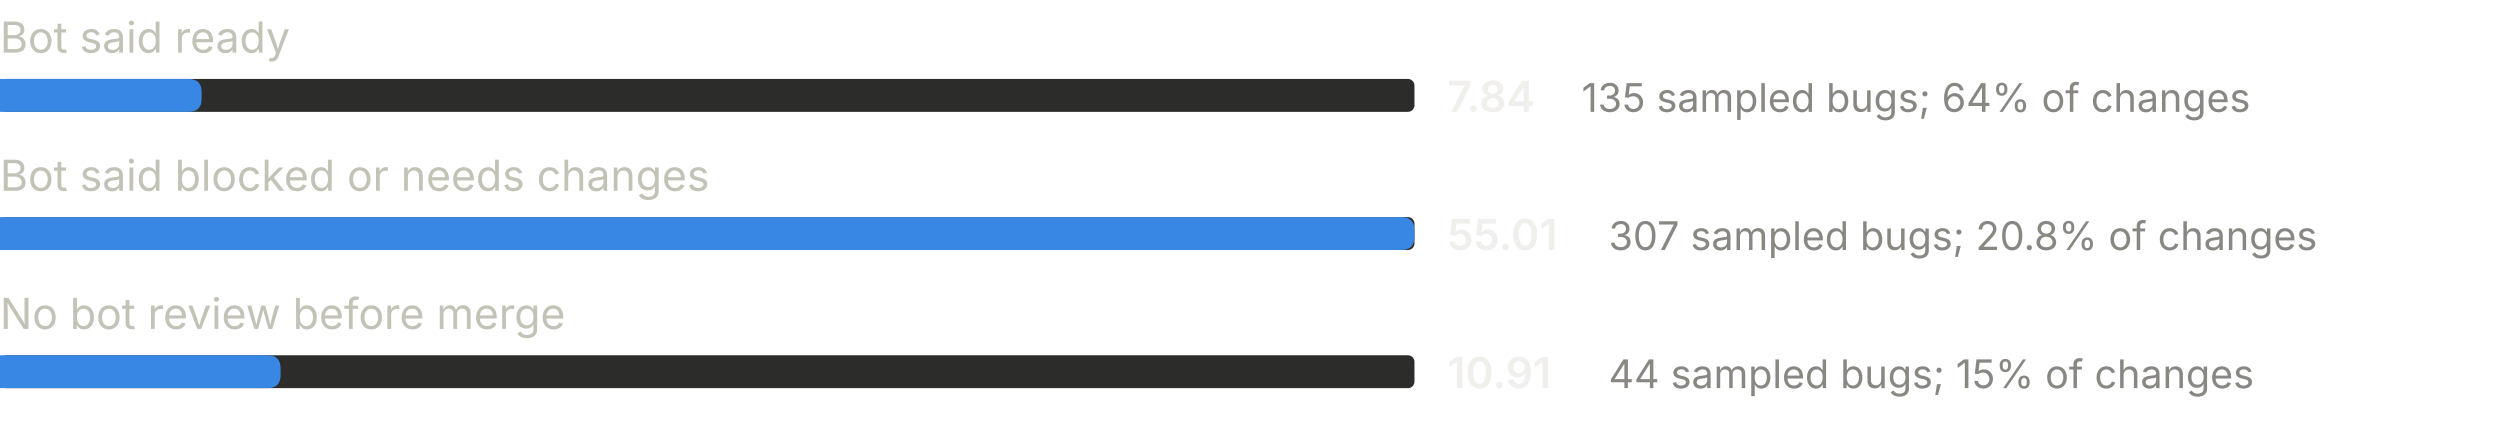
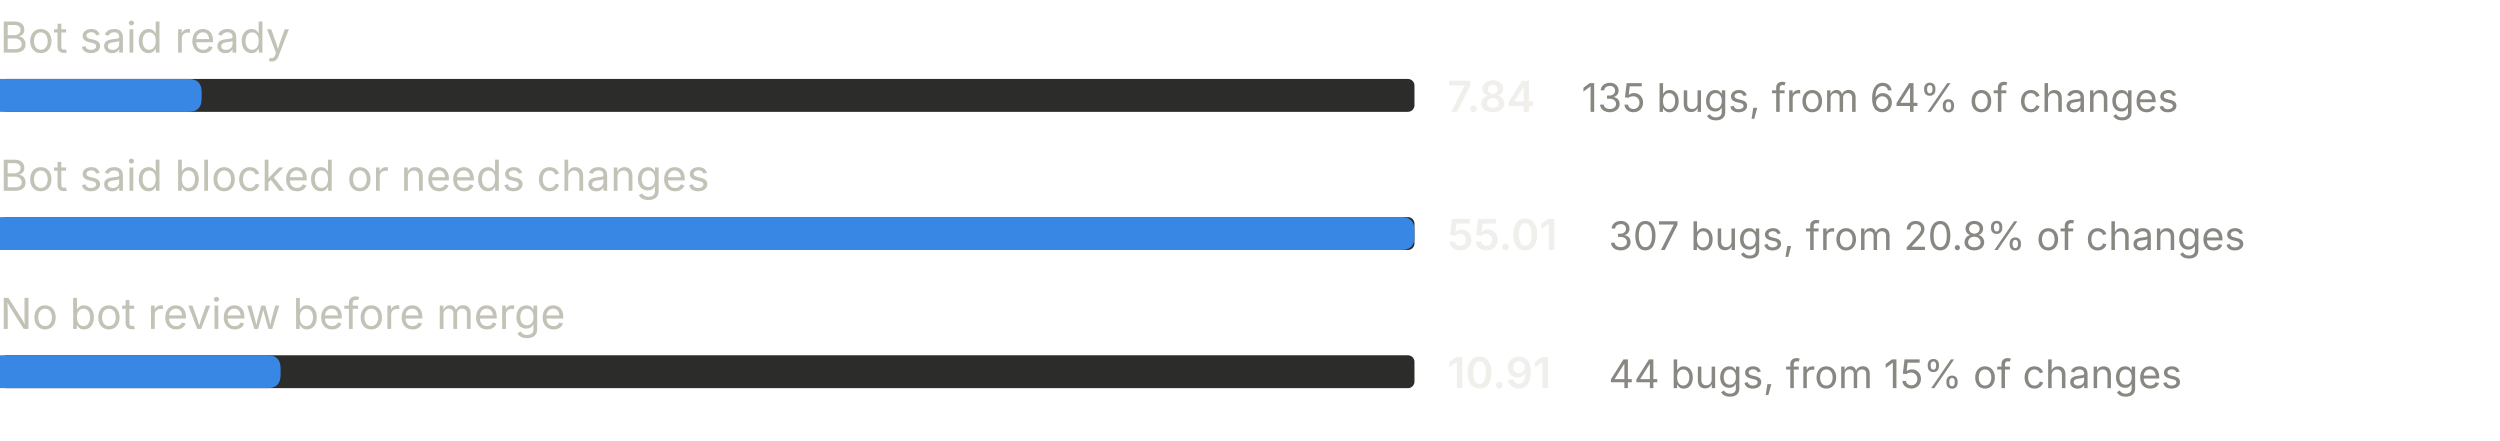
<svg xmlns="http://www.w3.org/2000/svg" width="760" height="134" viewBox="0 0 760 134" role="img" aria-label="Bugs per 100 changes, by what the bot said when the change merged">
  <text x="0.0" y="16" fill="#c3c2b7" font-size="13" font-weight="400" text-anchor="start" font-family="system-ui, -apple-system, Segoe UI, sans-serif">Bot said ready</text>
  <rect x="0" y="24" width="430" height="10" rx="2" fill="#2c2c2a" />
  <path d="M0,24 H57.3 Q61.3,24 61.3,28 V30 Q61.3,34 57.3,34 H0 Z" fill="#3987e5" />
  <text x="440.0" y="34" fill="#f0efec" font-size="13" font-weight="600" text-anchor="start" font-family="system-ui, -apple-system, Segoe UI, sans-serif">7.84</text>
-   <text x="480.8" y="34" fill="#898781" font-size="12" font-weight="400" text-anchor="start" font-family="system-ui, -apple-system, Segoe UI, sans-serif">135 sampled bugs; 64% of changes</text>
+   <text x="480.8" y="34" fill="#898781" font-size="12" font-weight="400" text-anchor="start" font-family="system-ui, -apple-system, Segoe UI, sans-serif">135 bugs, from 64% of changes</text>
  <text x="0.0" y="58" fill="#c3c2b7" font-size="13" font-weight="400" text-anchor="start" font-family="system-ui, -apple-system, Segoe UI, sans-serif">Bot said blocked or needs changes</text>
  <rect x="0" y="66" width="430" height="10" rx="2" fill="#2c2c2a" />
  <path d="M0,66 H426.0 Q430.0,66 430.0,70 V72 Q430.0,76 426.0,76 H0 Z" fill="#3987e5" />
  <text x="440.0" y="76" fill="#f0efec" font-size="13" font-weight="600" text-anchor="start" font-family="system-ui, -apple-system, Segoe UI, sans-serif">55.01</text>
-   <text x="489.0" y="76" fill="#898781" font-size="12" font-weight="400" text-anchor="start" font-family="system-ui, -apple-system, Segoe UI, sans-serif">307 sampled bugs; 20.8% of changes</text>
+   <text x="489.0" y="76" fill="#898781" font-size="12" font-weight="400" text-anchor="start" font-family="system-ui, -apple-system, Segoe UI, sans-serif">307 bugs, from 20.8% of changes</text>
  <text x="0.0" y="100" fill="#c3c2b7" font-size="13" font-weight="400" text-anchor="start" font-family="system-ui, -apple-system, Segoe UI, sans-serif">No bot review before merge</text>
  <rect x="0" y="108" width="430" height="10" rx="2" fill="#2c2c2a" />
  <path d="M0,108 H81.3 Q85.3,108 85.3,112 V114 Q85.3,118 81.3,118 H0 Z" fill="#3987e5" />
  <text x="440.0" y="118" fill="#f0efec" font-size="13" font-weight="600" text-anchor="start" font-family="system-ui, -apple-system, Segoe UI, sans-serif">10.91</text>
-   <text x="489.0" y="118" fill="#898781" font-size="12" font-weight="400" text-anchor="start" font-family="system-ui, -apple-system, Segoe UI, sans-serif">44 sampled bugs; 15% of changes</text>
+   <text x="489.0" y="118" fill="#898781" font-size="12" font-weight="400" text-anchor="start" font-family="system-ui, -apple-system, Segoe UI, sans-serif">44 bugs, from 15% of changes</text>
</svg>
